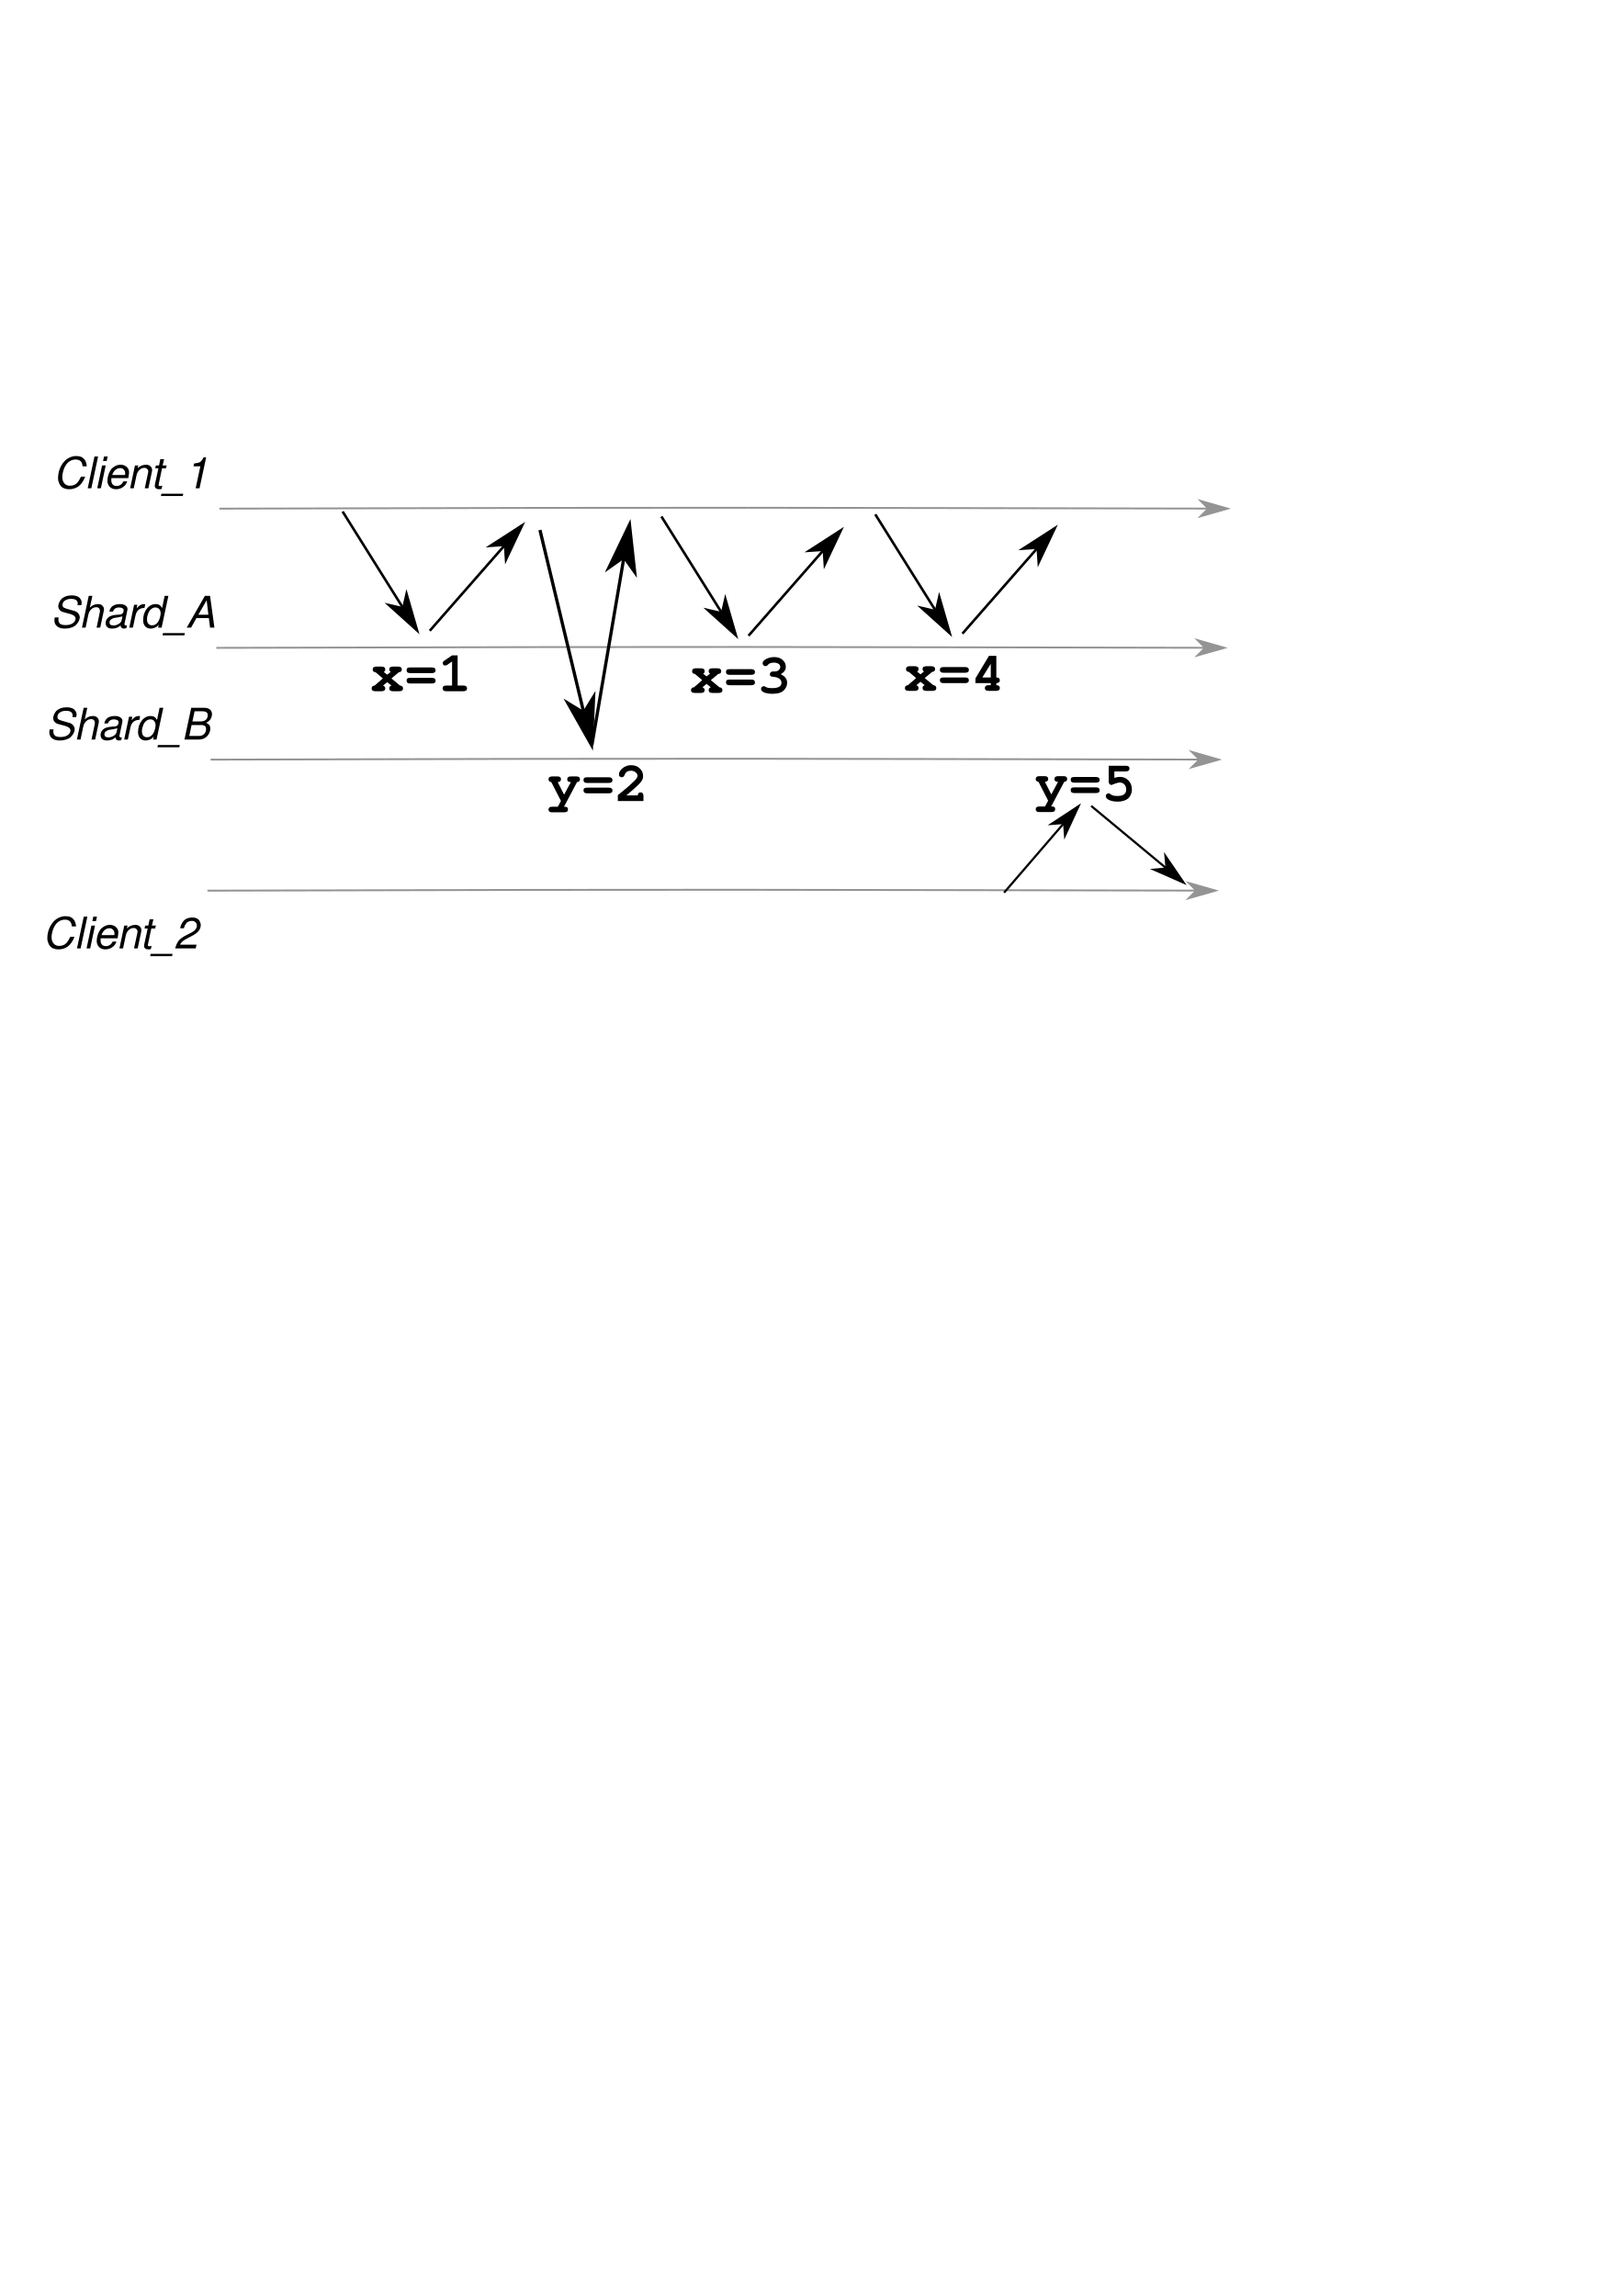
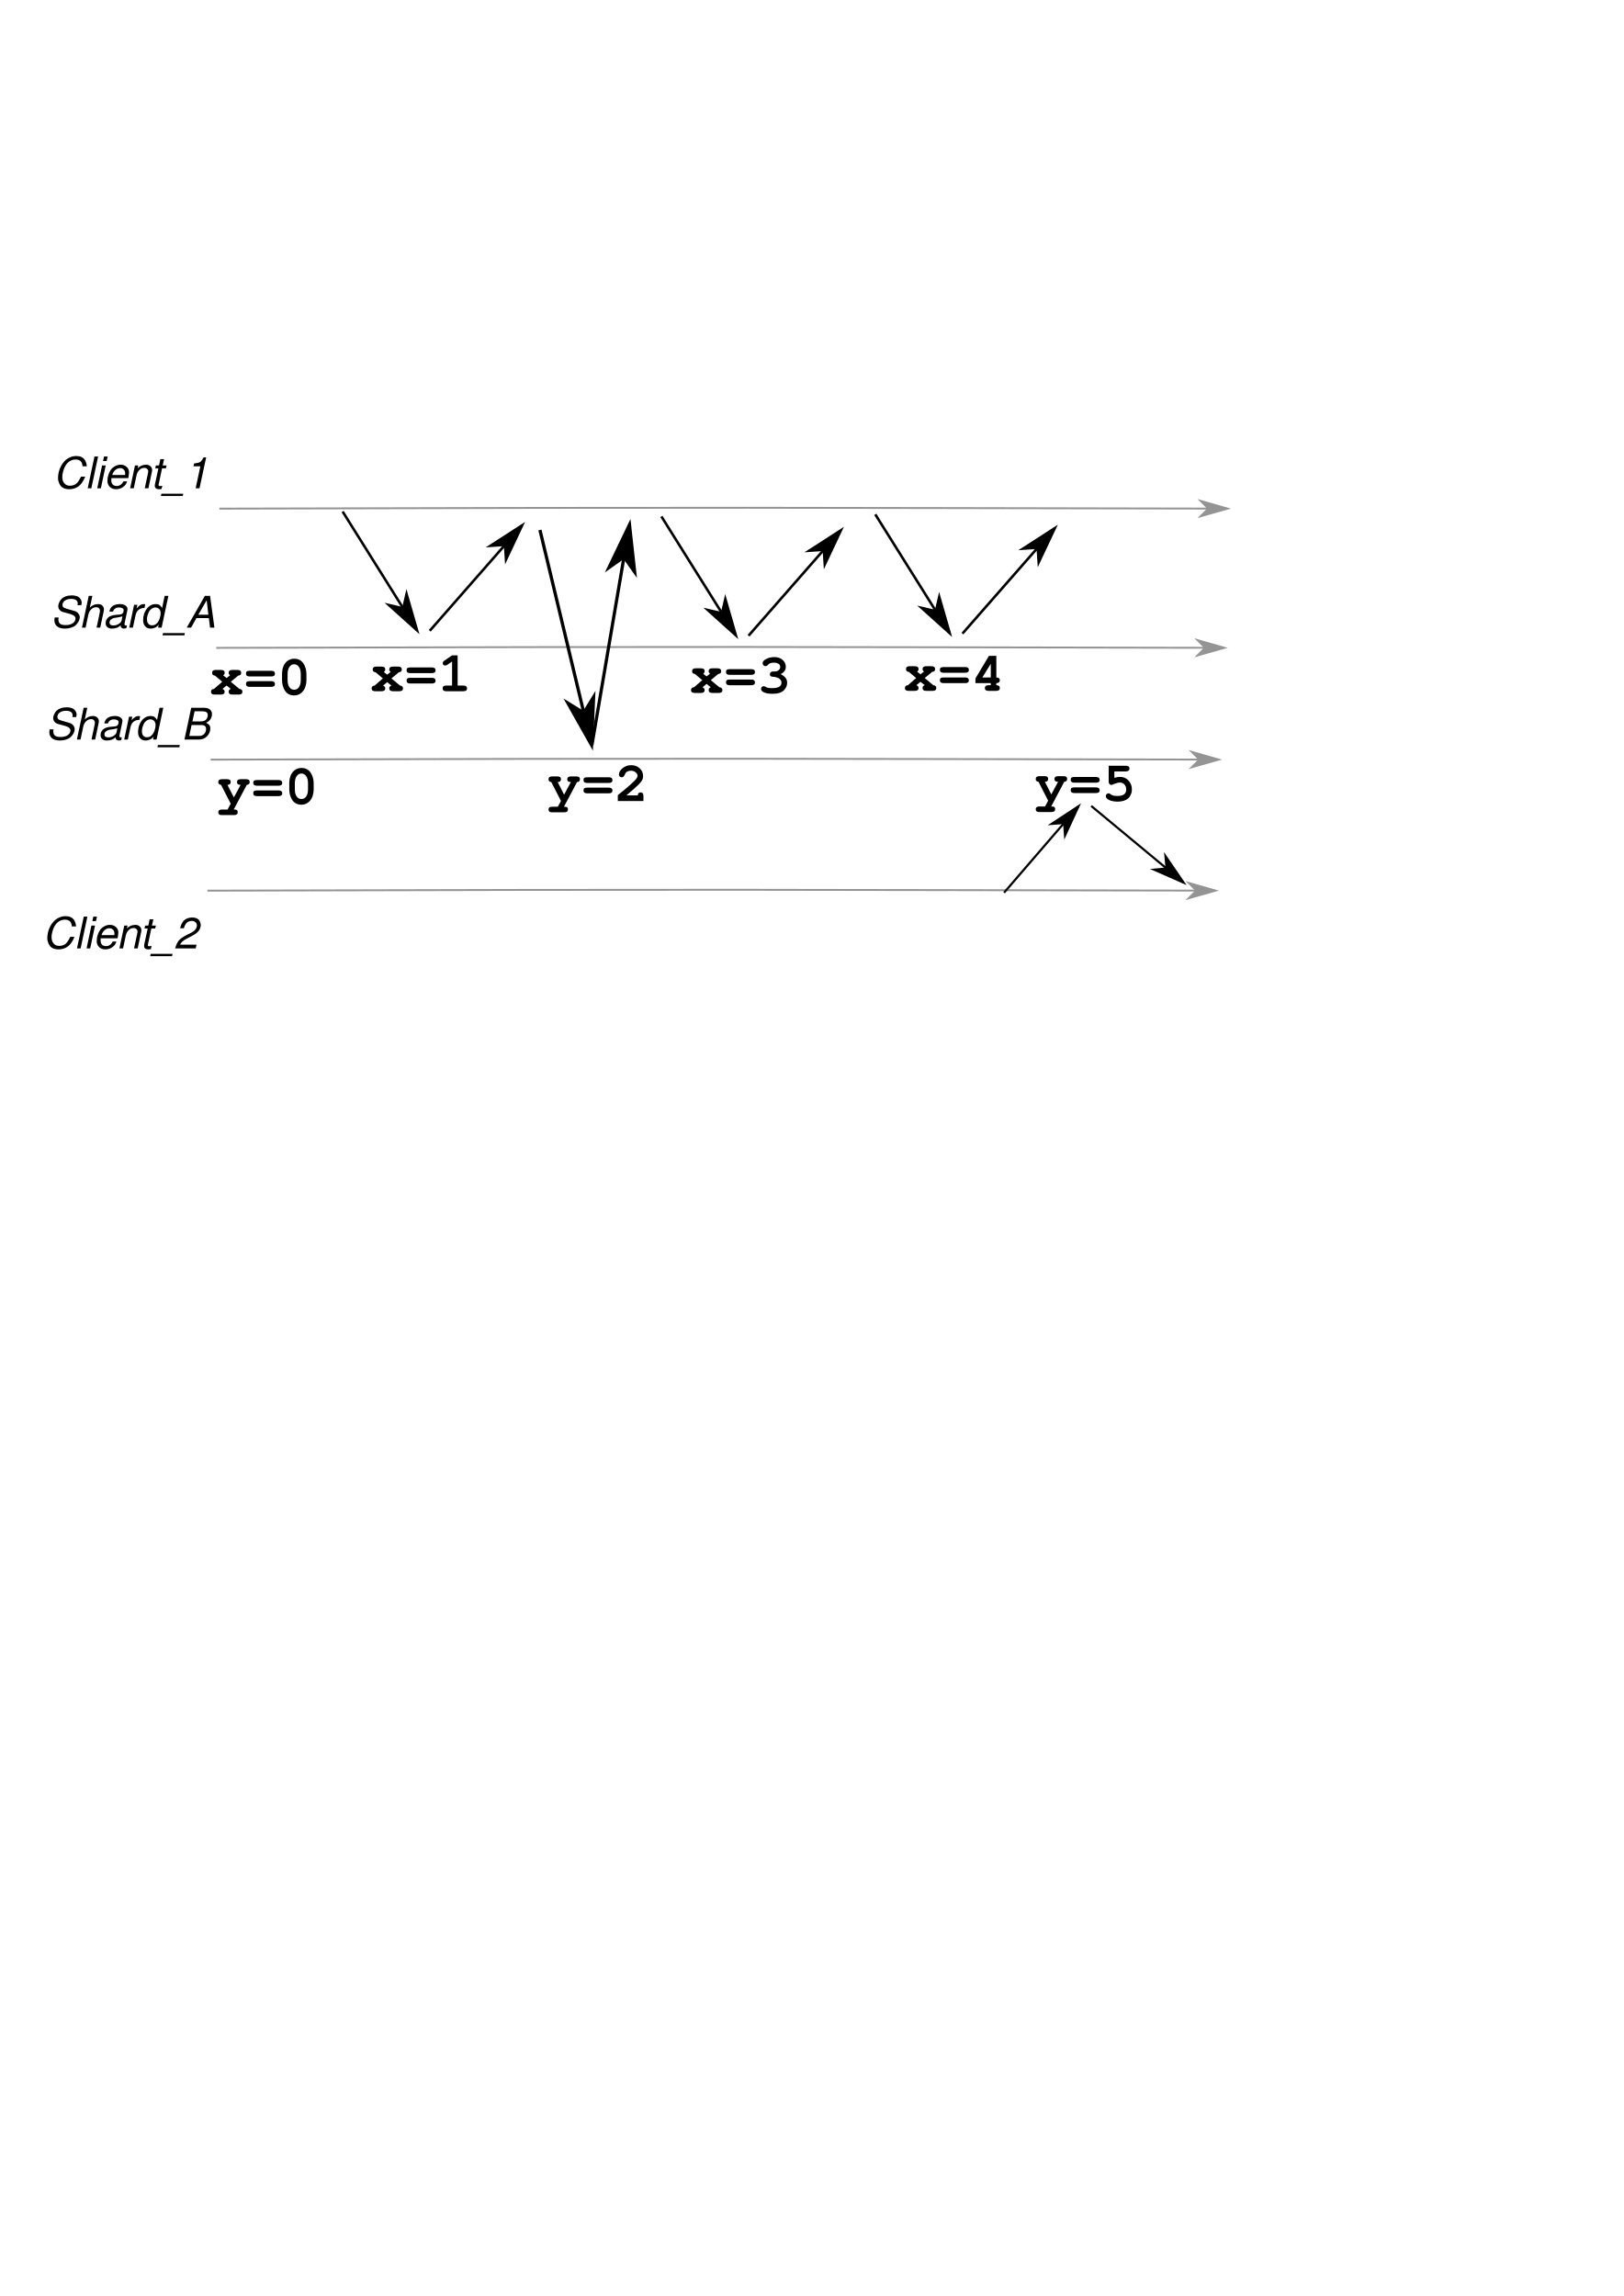
<svg xmlns="http://www.w3.org/2000/svg" width="210mm" height="297mm" viewBox="0 0 210 297" version="1.1" id="svg8">
  <defs id="defs2">
    <marker style="overflow:visible;" id="marker1752" refX="0.0" refY="0.0" orient="auto">
      <path transform="scale(0.8) rotate(180) translate(12.5,0)" style="fill-rule:evenodd;stroke:#000000;stroke-width:1pt;stroke-opacity:1;fill:#000000;fill-opacity:1" d="M 0.0,0.0 L 5.0,-5.0 L -12.5,0.0 L 5.0,5.0 L 0.0,0.0 z " id="path1750" />
    </marker>
    <marker orient="auto" refY="0.0" refX="0.0" id="Arrow1Lend" style="overflow:visible;">
      <path id="path824" d="M 0.0,0.0 L 5.0,-5.0 L -12.5,0.0 L 5.0,5.0 L 0.0,0.0 z " style="fill-rule:evenodd;stroke:#949494;stroke-width:1pt;stroke-opacity:1;fill:#949494;fill-opacity:1" transform="scale(0.8) rotate(180) translate(12.5,0)" />
    </marker>
    <marker orient="auto" refY="0" refX="0" id="Arrow1Lend-3" style="overflow:visible">
      <path id="path824-6" d="M 0,0 5,-5 -12.5,0 5,5 Z" style="fill:#949494;fill-opacity:1;fill-rule:evenodd;stroke:#949494;stroke-width:1pt;stroke-opacity:1" transform="matrix(-0.8,0,0,-0.8,-10,0)" />
    </marker>
    <marker orient="auto" refY="0" refX="0" id="Arrow1Lend-3-5" style="overflow:visible">
      <path id="path824-6-6" d="M 0,0 5,-5 -12.5,0 5,5 Z" style="fill:#949494;fill-opacity:1;fill-rule:evenodd;stroke:#949494;stroke-width:1pt;stroke-opacity:1" transform="matrix(-0.8,0,0,-0.8,-10,0)" />
    </marker>
    <marker orient="auto" refY="0" refX="0" id="Arrow1Lend-2" style="overflow:visible">
      <path id="path824-9" d="M 0,0 5,-5 -12.5,0 5,5 Z" style="fill:#949494;fill-opacity:1;fill-rule:evenodd;stroke:#949494;stroke-width:1pt;stroke-opacity:1" transform="matrix(-0.8,0,0,-0.8,-10,0)" />
    </marker>
    <marker style="overflow:visible" id="marker1752-6" refX="0" refY="0" orient="auto">
      <path transform="matrix(-0.8,0,0,-0.8,-10,0)" style="fill:#000000;fill-opacity:1;fill-rule:evenodd;stroke:#000000;stroke-width:1pt;stroke-opacity:1" d="M 0,0 5,-5 -12.5,0 5,5 Z" id="path1750-0" />
    </marker>
    <marker style="overflow:visible" id="marker1752-2" refX="0" refY="0" orient="auto">
      <path transform="matrix(-0.8,0,0,-0.8,-10,0)" style="fill:#000000;fill-opacity:1;fill-rule:evenodd;stroke:#000000;stroke-width:1pt;stroke-opacity:1" d="M 0,0 5,-5 -12.5,0 5,5 Z" id="path1750-6" />
    </marker>
    <marker style="overflow:visible" id="marker1752-6-2" refX="0" refY="0" orient="auto">
      <path transform="matrix(-0.8,0,0,-0.8,-10,0)" style="fill:#000000;fill-opacity:1;fill-rule:evenodd;stroke:#000000;stroke-width:1pt;stroke-opacity:1" d="M 0,0 5,-5 -12.5,0 5,5 Z" id="path1750-0-0" />
    </marker>
    <marker style="overflow:visible" id="marker1752-6-9" refX="0" refY="0" orient="auto">
      <path transform="matrix(-0.8,0,0,-0.8,-10,0)" style="fill:#000000;fill-opacity:1;fill-rule:evenodd;stroke:#000000;stroke-width:1pt;stroke-opacity:1" d="M 0,0 5,-5 -12.5,0 5,5 Z" id="path1750-0-2" />
    </marker>
    <marker style="overflow:visible" id="marker1752-28" refX="0" refY="0" orient="auto">
      <path transform="matrix(-0.8,0,0,-0.8,-10,0)" style="fill:#000000;fill-opacity:1;fill-rule:evenodd;stroke:#000000;stroke-width:1pt;stroke-opacity:1" d="M 0,0 5,-5 -12.5,0 5,5 Z" id="path1750-9" />
    </marker>
    <marker style="overflow:visible" id="marker1752-6-9-6" refX="0" refY="0" orient="auto">
      <path transform="matrix(-0.8,0,0,-0.8,-10,0)" style="fill:#000000;fill-opacity:1;fill-rule:evenodd;stroke:#000000;stroke-width:1pt;stroke-opacity:1" d="M 0,0 5,-5 -12.5,0 5,5 Z" id="path1750-0-2-1" />
    </marker>
    <marker style="overflow:visible" id="marker1752-28-2" refX="0" refY="0" orient="auto">
      <path transform="matrix(-0.8,0,0,-0.8,-10,0)" style="fill:#000000;fill-opacity:1;fill-rule:evenodd;stroke:#000000;stroke-width:1pt;stroke-opacity:1" d="M 0,0 5,-5 -12.5,0 5,5 Z" id="path1750-9-9" />
    </marker>
    <marker style="overflow:visible" id="marker1752-6-9-9" refX="0" refY="0" orient="auto">
      <path transform="matrix(-0.8,0,0,-0.8,-10,0)" style="fill:#000000;fill-opacity:1;fill-rule:evenodd;stroke:#000000;stroke-width:1pt;stroke-opacity:1" d="M 0,0 5,-5 -12.5,0 5,5 Z" id="path1750-0-2-7" />
    </marker>
    <marker style="overflow:visible" id="marker1752-28-5" refX="0" refY="0" orient="auto">
      <path transform="matrix(-0.8,0,0,-0.8,-10,0)" style="fill:#000000;fill-opacity:1;fill-rule:evenodd;stroke:#000000;stroke-width:1pt;stroke-opacity:1" d="M 0,0 5,-5 -12.5,0 5,5 Z" id="path1750-9-6" />
    </marker>
  </defs>
  <g id="layer1">
    <path style="fill:none;fill-rule:evenodd;stroke:#949494;stroke-width:0.244px;stroke-linecap:butt;stroke-linejoin:miter;stroke-opacity:1;marker-end:url(#Arrow1Lend)" d="m 28.38,65.796 c 71.289,-0.193 67.708,-0.111 130.348,-0.004" id="path1109" />
    <text xml:space="preserve" style="font-style:normal;font-variant:normal;font-weight:normal;font-stretch:normal;font-size:7.276px;line-height:125%;font-family:FreeSans;-inkscape-font-specification:FreeSans;letter-spacing:0px;word-spacing:0px;fill:#000000;fill-opacity:1;stroke:none;stroke-width:0.265px;stroke-linecap:butt;stroke-linejoin:miter;stroke-opacity:1" x="6.947" y="63.161" id="text1125">
      <tspan id="tspan1123" x="6.947" y="63.161" style="stroke-width:0.265px;-inkscape-font-specification:'FreeSans Italic';font-family:FreeSans;font-weight:normal;font-style:italic;font-stretch:normal;font-variant:normal;font-size:5.644px">Client_1</tspan>
    </text>
    <path style="fill:none;fill-rule:evenodd;stroke:#949494;stroke-width:0.244px;stroke-linecap:butt;stroke-linejoin:miter;stroke-opacity:1;marker-end:url(#Arrow1Lend-3)" d="M 27.974,83.803 C 99.262,83.61 95.681,83.692 158.322,83.8" id="path1109-7" />
    <text xml:space="preserve" style="font-style:normal;font-variant:normal;font-weight:normal;font-stretch:normal;font-size:7.276px;line-height:125%;font-family:FreeSans;-inkscape-font-specification:FreeSans;letter-spacing:0px;word-spacing:0px;fill:#000000;fill-opacity:1;stroke:none;stroke-width:0.265px;stroke-linecap:butt;stroke-linejoin:miter;stroke-opacity:1" x="6.583" y="81.188" id="text1125-5">
      <tspan id="tspan1123-3" x="6.583" y="81.188" style="stroke-width:0.265px;-inkscape-font-specification:'FreeSans Italic';font-family:FreeSans;font-weight:normal;font-style:italic;font-stretch:normal;font-variant:normal;font-size:5.644px">Shard_A</tspan>
    </text>
    <path style="fill:none;fill-rule:evenodd;stroke:#949494;stroke-width:0.244px;stroke-linecap:butt;stroke-linejoin:miter;stroke-opacity:1;marker-end:url(#Arrow1Lend-2)" d="M 27.237,98.261 C 98.526,98.068 94.945,98.15 157.586,98.258" id="path1109-1" />
    <text xml:space="preserve" style="font-style:normal;font-variant:normal;font-weight:normal;font-stretch:normal;font-size:7.276px;line-height:125%;font-family:FreeSans;-inkscape-font-specification:FreeSans;letter-spacing:0px;word-spacing:0px;fill:#000000;fill-opacity:1;stroke:none;stroke-width:0.265px;stroke-linecap:butt;stroke-linejoin:miter;stroke-opacity:1" x="5.924" y="95.662" id="text1125-2">
      <tspan id="tspan1123-7" x="5.924" y="95.662" style="stroke-width:0.265px;-inkscape-font-specification:'FreeSans Italic';font-family:FreeSans;font-weight:normal;font-style:italic;font-stretch:normal;font-variant:normal;font-size:5.644px">Shard_B</tspan>
    </text>
    <path style="fill:none;fill-rule:evenodd;stroke:#949494;stroke-width:0.244px;stroke-linecap:butt;stroke-linejoin:miter;stroke-opacity:1;marker-end:url(#Arrow1Lend-3-5)" d="M 26.831,115.211 C 98.12,115.018 94.539,115.1 157.179,115.207" id="path1109-7-0" />
    <text xml:space="preserve" style="font-style:normal;font-variant:normal;font-weight:normal;font-stretch:normal;font-size:7.276px;line-height:125%;font-family:FreeSans;-inkscape-font-specification:FreeSans;letter-spacing:0px;word-spacing:0px;fill:#000000;fill-opacity:1;stroke:none;stroke-width:0.265px;stroke-linecap:butt;stroke-linejoin:miter;stroke-opacity:1" x="5.56" y="122.684" id="text1125-5-9">
      <tspan id="tspan1123-3-3" x="5.56" y="122.684" style="stroke-width:0.265px;-inkscape-font-specification:'FreeSans Italic';font-family:FreeSans;font-weight:normal;font-style:italic;font-stretch:normal;font-variant:normal;font-size:5.644px">Client_2</tspan>
    </text>
    <path style="fill:none;fill-rule:evenodd;stroke:#000000;stroke-width:0.329px;stroke-linecap:butt;stroke-linejoin:miter;stroke-opacity:1;marker-end:url(#marker1752)" d="M 44.312,66.17 53.913,81.5" id="path1742" />
    <path style="fill:none;fill-rule:evenodd;stroke:#000000;stroke-width:0.329px;stroke-linecap:butt;stroke-linejoin:miter;stroke-opacity:1;marker-end:url(#marker1752-6)" d="M 55.581,81.595 67.5,67.99" id="path1742-6" />
    <path style="fill:none;fill-rule:evenodd;stroke:#000000;stroke-width:0.419px;stroke-linecap:butt;stroke-linejoin:miter;stroke-opacity:1;marker-end:url(#marker1752-2)" d="m 69.834,68.56 6.659,27.752" id="path1742-1" />
    <path style="fill:none;fill-rule:evenodd;stroke:#000000;stroke-width:0.415px;stroke-linecap:butt;stroke-linejoin:miter;stroke-opacity:1;marker-end:url(#marker1752-6-2)" d="M 76.557,96.371 81.406,67.932" id="path1742-6-2" />
    <path style="fill:none;fill-rule:evenodd;stroke:#000000;stroke-width:0.329px;stroke-linecap:butt;stroke-linejoin:miter;stroke-opacity:1;marker-end:url(#marker1752-28)" d="M 85.541,66.807 95.142,82.137" id="path1742-7" />
    <path style="fill:none;fill-rule:evenodd;stroke:#000000;stroke-width:0.329px;stroke-linecap:butt;stroke-linejoin:miter;stroke-opacity:1;marker-end:url(#marker1752-6-9)" d="M 96.81,82.232 108.729,68.627" id="path1742-6-3" />
    <path style="fill:none;fill-rule:evenodd;stroke:#000000;stroke-width:0.28px;stroke-linecap:butt;stroke-linejoin:miter;stroke-opacity:1;marker-end:url(#marker1752-28-2)" d="m 129.861,115.469 9.601,-11.147" id="path1742-7-3" />
    <path style="fill:none;fill-rule:evenodd;stroke:#000000;stroke-width:0.28px;stroke-linecap:butt;stroke-linejoin:miter;stroke-opacity:1;marker-end:url(#marker1752-6-9-6)" d="m 141.129,104.252 11.919,9.893" id="path1742-6-3-1" />
    <text xml:space="preserve" style="font-style:normal;font-variant:normal;font-weight:normal;font-stretch:normal;font-size:7.276px;line-height:125%;font-family:FreeSans;-inkscape-font-specification:FreeSans;letter-spacing:0px;word-spacing:0px;fill:#000000;fill-opacity:1;stroke:none;stroke-width:0.265px;stroke-linecap:butt;stroke-linejoin:miter;stroke-opacity:1" x="47.908" y="89.415" id="text5741">
      <tspan id="tspan5739" x="47.908" y="89.415" style="font-style:normal;font-variant:normal;font-weight:bold;font-stretch:normal;font-family:FreeMono;-inkscape-font-specification:'FreeMono Bold';stroke-width:0.265px">x=1</tspan>
    </text>
    <text xml:space="preserve" style="font-style:normal;font-variant:normal;font-weight:normal;font-stretch:normal;font-size:7.276px;line-height:125%;font-family:FreeSans;-inkscape-font-specification:FreeSans;letter-spacing:0px;word-spacing:0px;fill:#000000;fill-opacity:1;stroke:none;stroke-width:0.265px;stroke-linecap:butt;stroke-linejoin:miter;stroke-opacity:1" x="70.787" y="103.624" id="text5741-0">
      <tspan id="tspan5739-8" x="70.787" y="103.624" style="font-style:normal;font-variant:normal;font-weight:bold;font-stretch:normal;font-family:FreeMono;-inkscape-font-specification:'FreeMono Bold';stroke-width:0.265px">y=2</tspan>
    </text>
    <text xml:space="preserve" style="font-style:normal;font-variant:normal;font-weight:normal;font-stretch:normal;font-size:7.276px;line-height:125%;font-family:FreeSans;-inkscape-font-specification:FreeSans;letter-spacing:0px;word-spacing:0px;fill:#000000;fill-opacity:1;stroke:none;stroke-width:0.265px;stroke-linecap:butt;stroke-linejoin:miter;stroke-opacity:1" x="89.213" y="89.639" id="text5741-1">
      <tspan id="tspan5739-0" x="89.213" y="89.639" style="font-style:normal;font-variant:normal;font-weight:bold;font-stretch:normal;font-family:FreeMono;-inkscape-font-specification:'FreeMono Bold';stroke-width:0.265px">x=3</tspan>
    </text>
    <text xml:space="preserve" style="font-style:normal;font-variant:normal;font-weight:normal;font-stretch:normal;font-size:7.276px;line-height:125%;font-family:FreeSans;-inkscape-font-specification:FreeSans;letter-spacing:0px;word-spacing:0px;fill:#000000;fill-opacity:1;stroke:none;stroke-width:0.265px;stroke-linecap:butt;stroke-linejoin:miter;stroke-opacity:1" x="133.796" y="103.586" id="text5741-2">
      <tspan id="tspan5739-2" x="133.796" y="103.586" style="font-style:normal;font-variant:normal;font-weight:bold;font-stretch:normal;font-family:FreeMono;-inkscape-font-specification:'FreeMono Bold';stroke-width:0.265px">y=5</tspan>
    </text>
    <path style="fill:none;fill-rule:evenodd;stroke:#000000;stroke-width:0.329px;stroke-linecap:butt;stroke-linejoin:miter;stroke-opacity:1;marker-end:url(#marker1752-28-5)" d="m 113.205,66.536 9.601,15.33" id="path1742-7-4" />
    <path style="fill:none;fill-rule:evenodd;stroke:#000000;stroke-width:0.329px;stroke-linecap:butt;stroke-linejoin:miter;stroke-opacity:1;marker-end:url(#marker1752-6-9-9)" d="M 124.474,81.962 136.393,68.356" id="path1742-6-3-6" />
    <text xml:space="preserve" style="font-style:normal;font-variant:normal;font-weight:normal;font-stretch:normal;font-size:7.276px;line-height:125%;font-family:FreeSans;-inkscape-font-specification:FreeSans;letter-spacing:0px;word-spacing:0px;fill:#000000;fill-opacity:1;stroke:none;stroke-width:0.265px;stroke-linecap:butt;stroke-linejoin:miter;stroke-opacity:1" x="116.877" y="89.368" id="text5741-1-3">
      <tspan id="tspan5739-0-7" x="116.877" y="89.368" style="font-style:normal;font-variant:normal;font-weight:bold;font-stretch:normal;font-family:FreeMono;-inkscape-font-specification:'FreeMono Bold';stroke-width:0.265px">x=4</tspan>
    </text>
+     <text xml:space="preserve" style="font-style:normal;font-variant:normal;font-weight:normal;font-stretch:normal;font-size:7.276px;line-height:125%;font-family:FreeSans;-inkscape-font-specification:FreeSans;letter-spacing:0px;word-spacing:0px;fill:#000000;fill-opacity:1;stroke:none;stroke-width:0.265px;stroke-linecap:butt;stroke-linejoin:miter;stroke-opacity:1" x="27.131" y="89.847" id="text5741-3">
+       <tspan id="tspan5739-6" x="27.131" y="89.847" style="font-style:normal;font-variant:normal;font-weight:bold;font-stretch:normal;font-family:FreeMono;-inkscape-font-specification:'FreeMono Bold';stroke-width:0.265px">x=0</tspan>
+     </text>
+     <text xml:space="preserve" style="font-style:normal;font-variant:normal;font-weight:normal;font-stretch:normal;font-size:7.276px;line-height:125%;font-family:FreeSans;-inkscape-font-specification:FreeSans;letter-spacing:0px;word-spacing:0px;fill:#000000;fill-opacity:1;stroke:none;stroke-width:0.265px;stroke-linecap:butt;stroke-linejoin:miter;stroke-opacity:1" x="28.076" y="103.983" id="text5741-7">
+       <tspan id="tspan5739-5" x="28.076" y="103.983" style="font-style:normal;font-variant:normal;font-weight:bold;font-stretch:normal;font-family:FreeMono;-inkscape-font-specification:'FreeMono Bold';stroke-width:0.265px">y=0</tspan>
+     </text>
  </g>
</svg>
